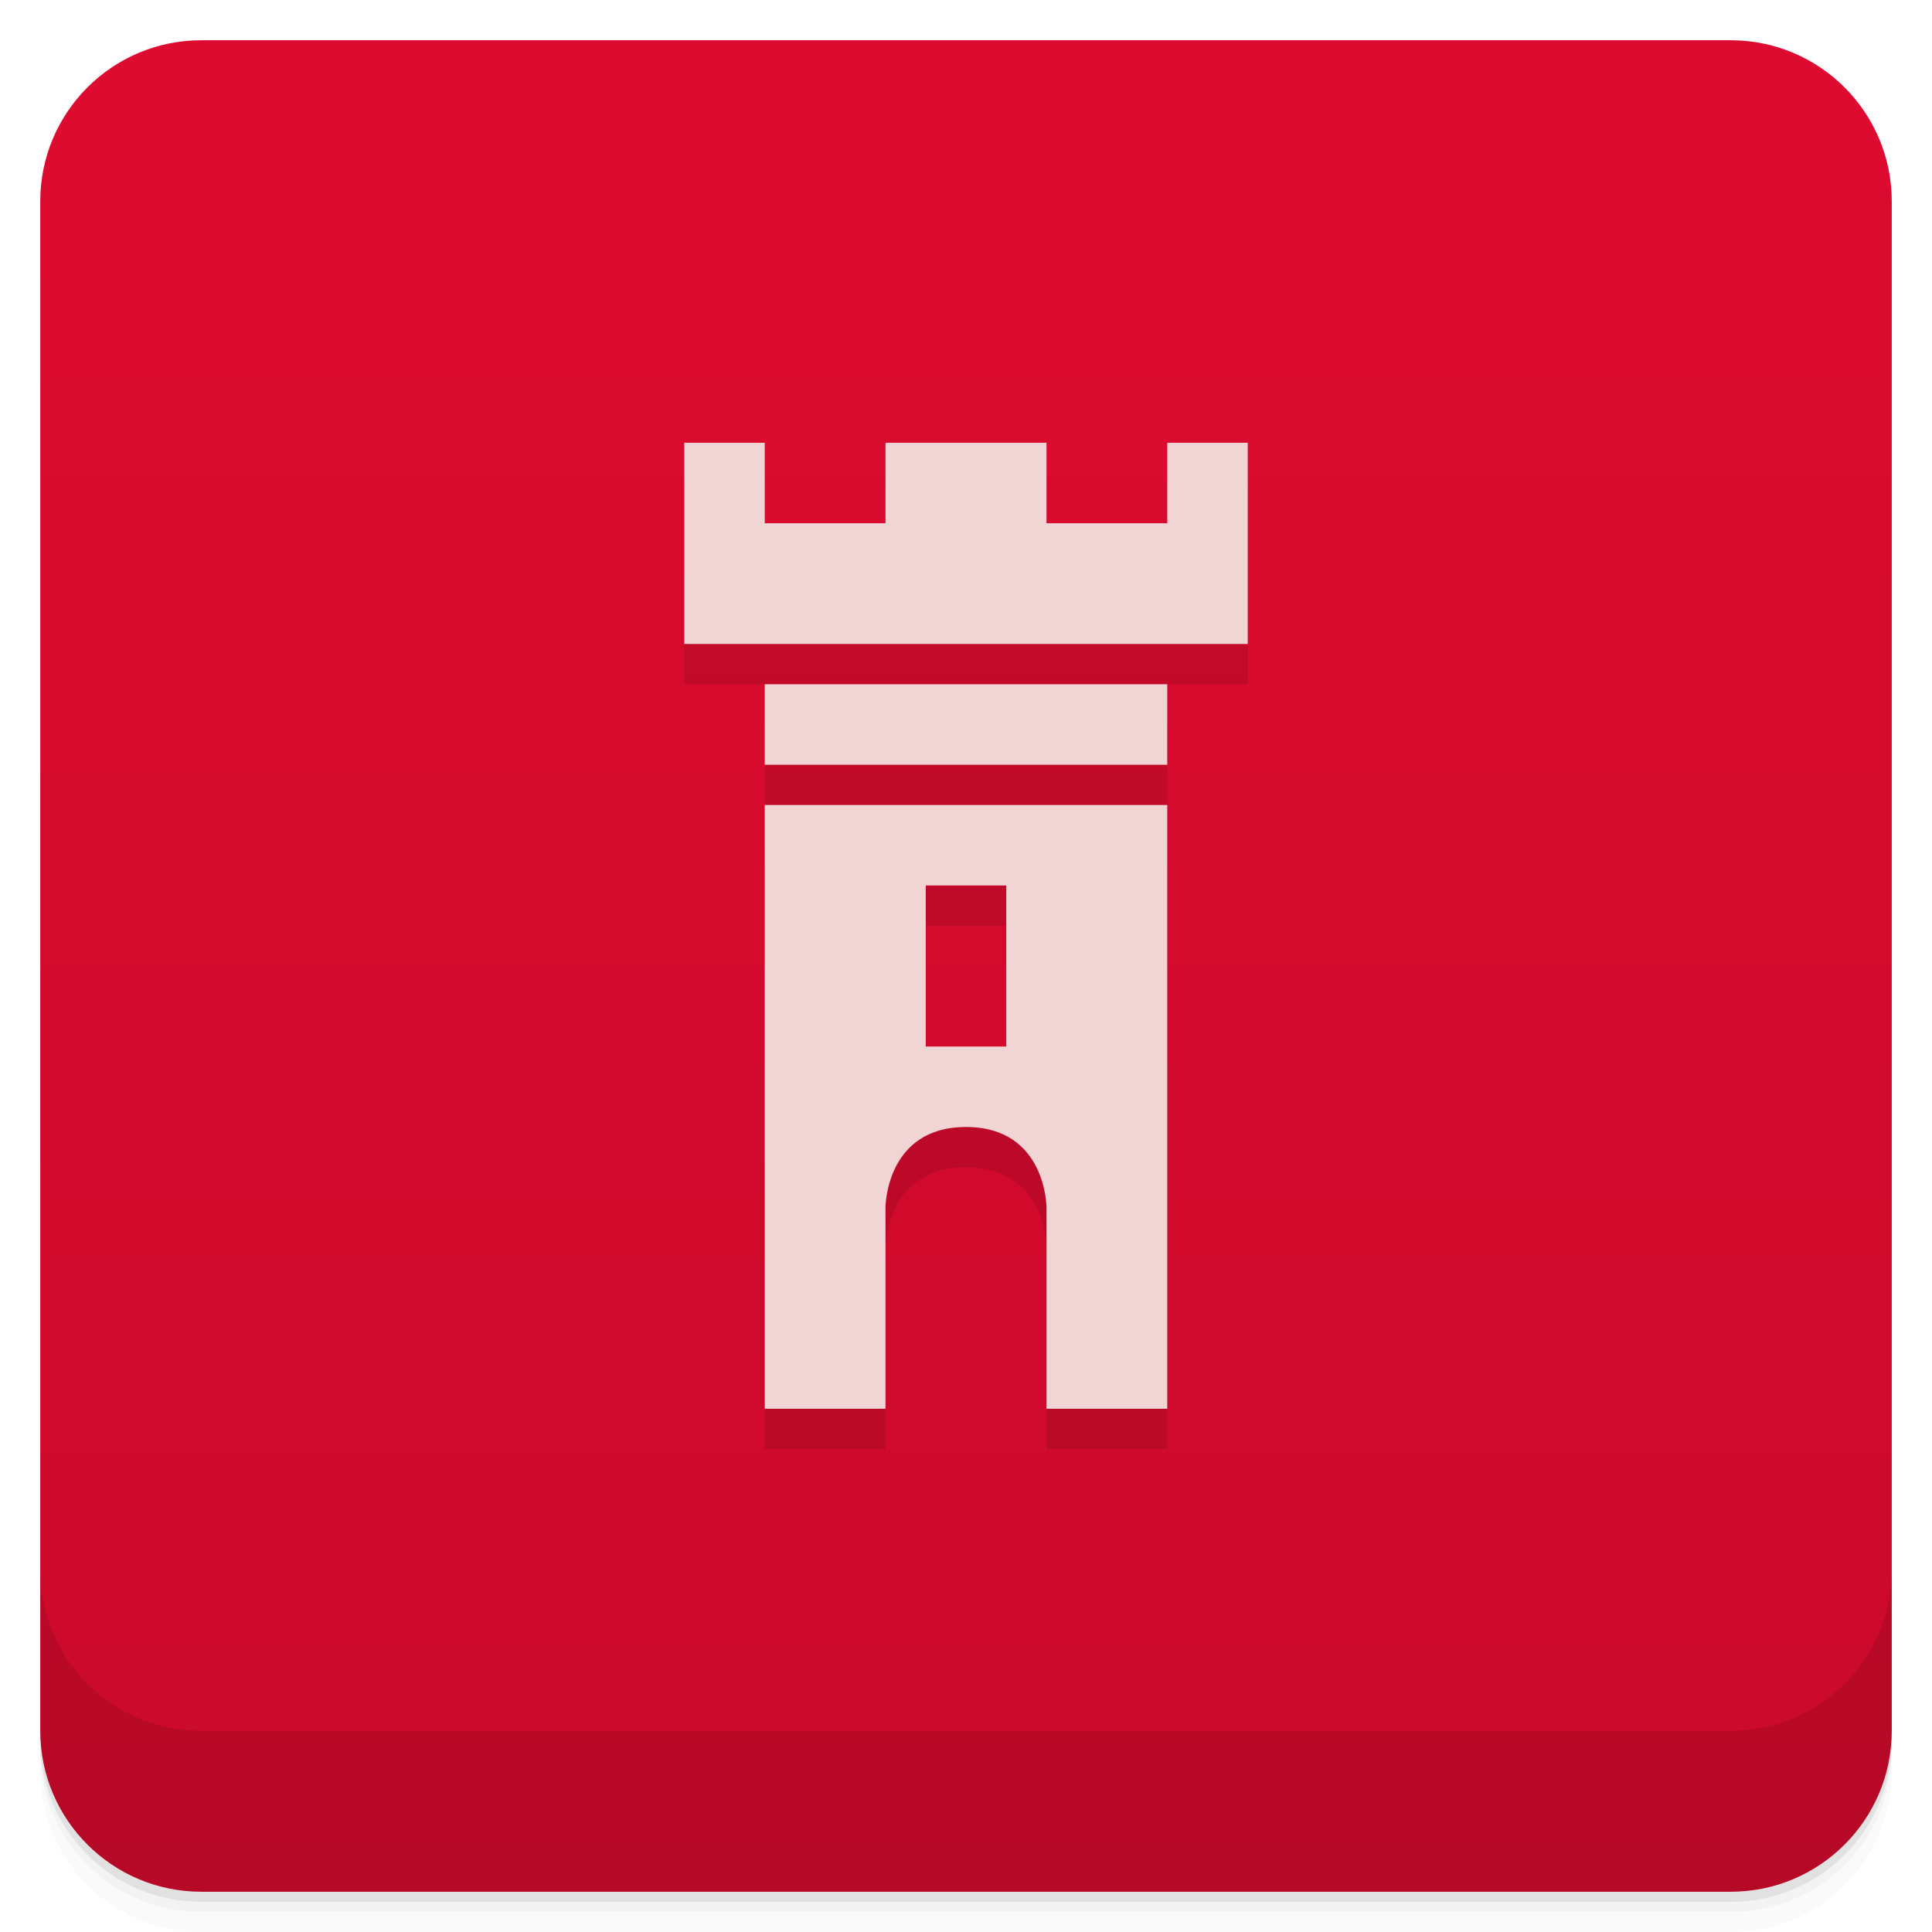
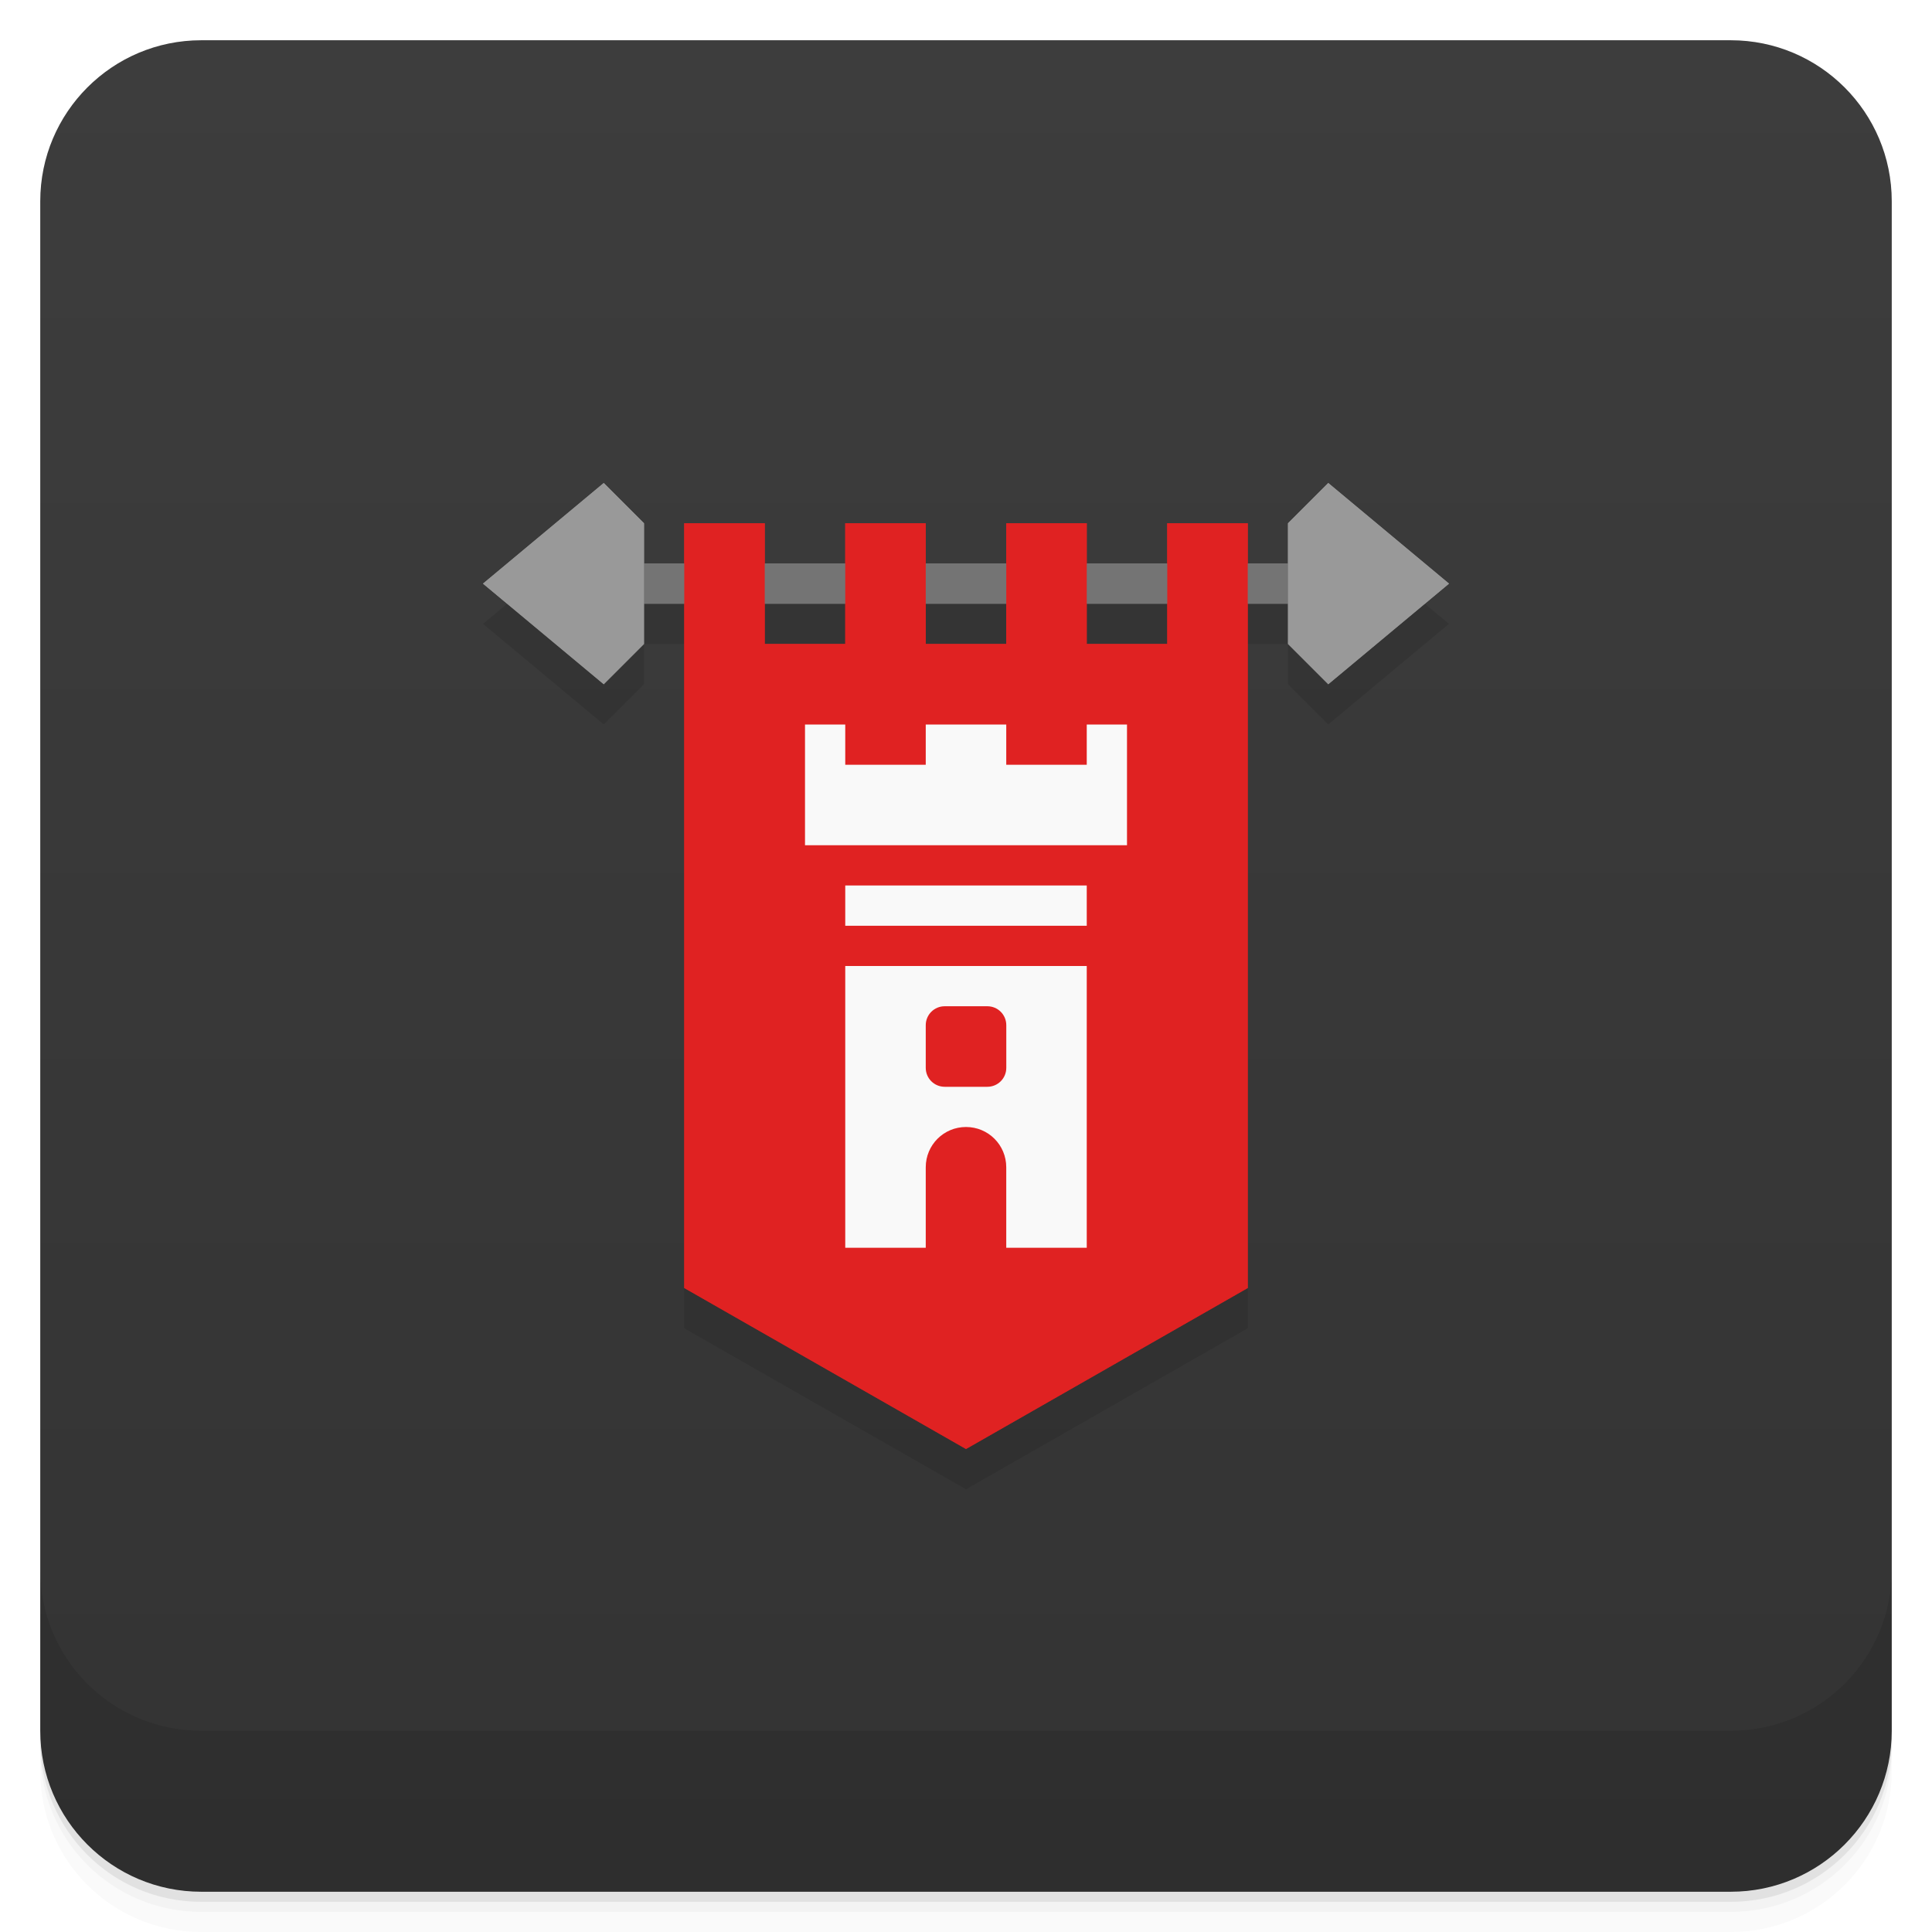
<svg xmlns="http://www.w3.org/2000/svg" version="1.1" viewBox="0 0 48 48">
  <defs>
    <linearGradient id="bg" x2="0" y1="1" y2="47" gradientUnits="userSpaceOnUse">
-       <stop style="stop-color:#dd0b2f" offset="0" />
-       <stop style="stop-color:#ca0a2b" offset="1" />
+       <stop style="stop-color:#3d3d3d" offset="0" />
+       <stop style="stop-color:#333" offset="1" />
    </linearGradient>
  </defs>
  <path d="m1 43v0.25c0 2.216 1.784 4 4 4h38c2.216 0 4-1.784 4-4v-0.25c0 2.216-1.784 4-4 4h-38c-2.216 0-4-1.784-4-4zm0 0.5v0.5c0 2.216 1.784 4 4 4h38c2.216 0 4-1.784 4-4v-0.5c0 2.216-1.784 4-4 4h-38c-2.216 0-4-1.784-4-4z" style="opacity:.02" />
  <path d="m1 43.25v0.25c0 2.216 1.784 4 4 4h38c2.216 0 4-1.784 4-4v-0.25c0 2.216-1.784 4-4 4h-38c-2.216 0-4-1.784-4-4z" style="opacity:.05" />
  <path d="m1 43v0.25c0 2.216 1.784 4 4 4h38c2.216 0 4-1.784 4-4v-0.25c0 2.216-1.784 4-4 4h-38c-2.216 0-4-1.784-4-4z" style="opacity:.1" />
  <rect x="1" y="1" width="46" height="46" rx="4" style="fill:url(#bg)" />
  <path d="m1 39v4c0 2.216 1.784 4 4 4h38c2.216 0 4-1.784 4-4v-4c0 2.216-1.784 4-4 4h-38c-2.216 0-4-1.784-4-4z" style="opacity:.1" />
-   <path d="m17 12v5h14v-5h-2v2h-3v-2h-4v2h-3v-2zm2 6v2h10v-2zm0 3v15h3v-5s0-2 2-2 2 2 2 2v5h3v-15zm4 2h2v4h-2z" style="opacity:.1;paint-order:stroke fill markers;stroke-width:1.118" />
-   <path d="m17 11v5h14v-5h-2v2h-3v-2h-4v2h-3v-2zm2 6v2h10v-2zm0 3v15h3v-5s0-2 2-2 2 2 2 2v5h3v-15zm4 2h2v4h-2z" style="fill:#f1d4d4;paint-order:stroke fill markers;stroke-width:1.118" />
+   <rect x="15" y="14" width="18" height="1" style="fill:#747474;paint-order:stroke fill markers" />
+   <path d="m17 13v19l7 4 7-4v-19h-2v3h-2v-3h-2v3h-2v-3h-2v3h-2v-3z" style="fill:#e02222;paint-order:stroke fill markers" />
+   <path d="m20 18v3h8v-3h-1v1h-2v-1h-2v1h-2v-1zm1 4v1h6v-1zm0 2v7h2v-2c0-0.554 0.446-1 1-1s1 0.446 1 1v2h2v-7zm2.471 1h1.059c0.261 0 0.471 0.21 0.471 0.471v1.059c0 0.261-0.21 0.471-0.471 0.471h-1.059c-0.261 0-0.471-0.21-0.471-0.471v-1.059c0-0.261 0.21-0.471 0.471-0.471z" style="fill:#f9f9f9;paint-order:stroke fill markers" />
+   <path d="m15 12-3 2.5 3 2.5 1-1v-3zm18 0-1 1v3l1 1 3-2.5z" style="fill:#999" />
+   <path d="m15 13-3 2.5 3 2.5 1-1v-1h1v17l7 4 7-4v-17h1v1l1 1 3-2.5-3-2.5-1 1v1h-1v-1h-2v1h-2v-1h-2v1h-2v-1h-2v1h-2v-1h-2v1h-1v-1zm4 3h2v1h-2zm4 0h2v1h-2zm4 0h2v1h-2z" style="opacity:.1;paint-order:stroke fill markers" />
+   <rect x="15" y="14" width="18" height="1" style="fill:#747474;paint-order:stroke fill markers" />
+   <path d="m17 13v19l7 4 7-4v-19h-2v3h-2v-3h-2v3h-2v-3h-2v3h-2v-3z" style="fill:#e02222;paint-order:stroke fill markers" />
+   <path d="m20 18v3h8v-3h-1v1h-2v-1h-2v1h-2v-1zm1 4v1h6v-1zm0 2v7h2v-2c0-0.554 0.446-1 1-1s1 0.446 1 1v2h2v-7zm2.471 1h1.059c0.261 0 0.471 0.21 0.471 0.471v1.059c0 0.261-0.21 0.471-0.471 0.471h-1.059c-0.261 0-0.471-0.21-0.471-0.471v-1.059c0-0.261 0.21-0.471 0.471-0.471z" style="fill:#f9f9f9;paint-order:stroke fill markers" />
+   <path d="m15 12-3 2.5 3 2.5 1-1v-3zm18 0-1 1v3l1 1 3-2.5z" style="fill:#999" />
</svg>
